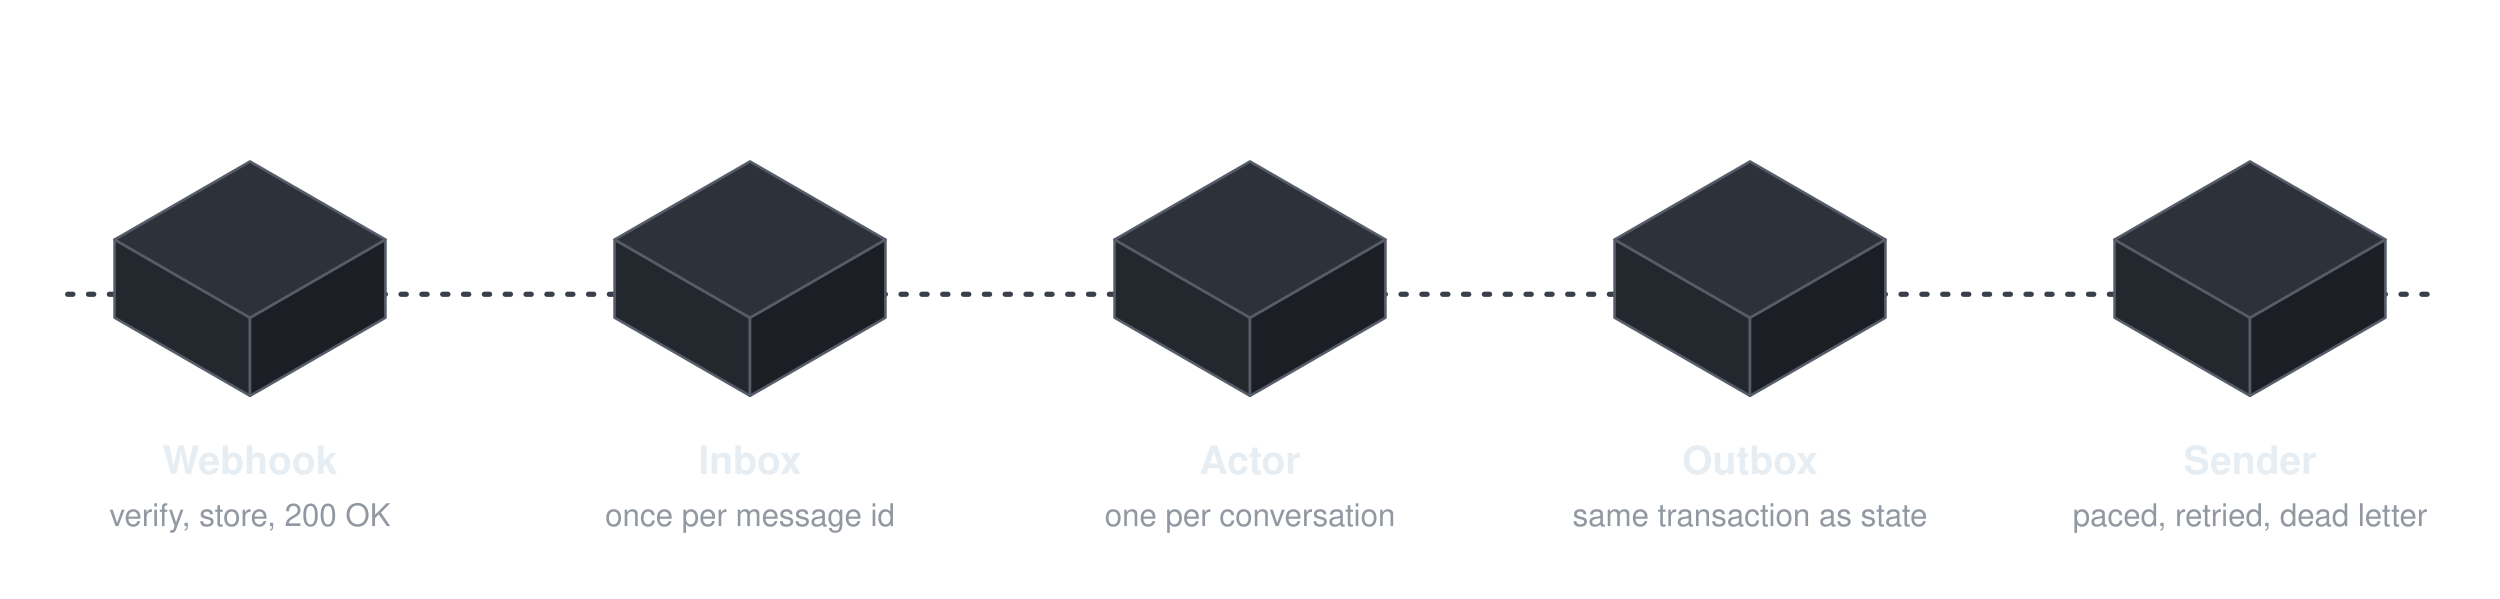
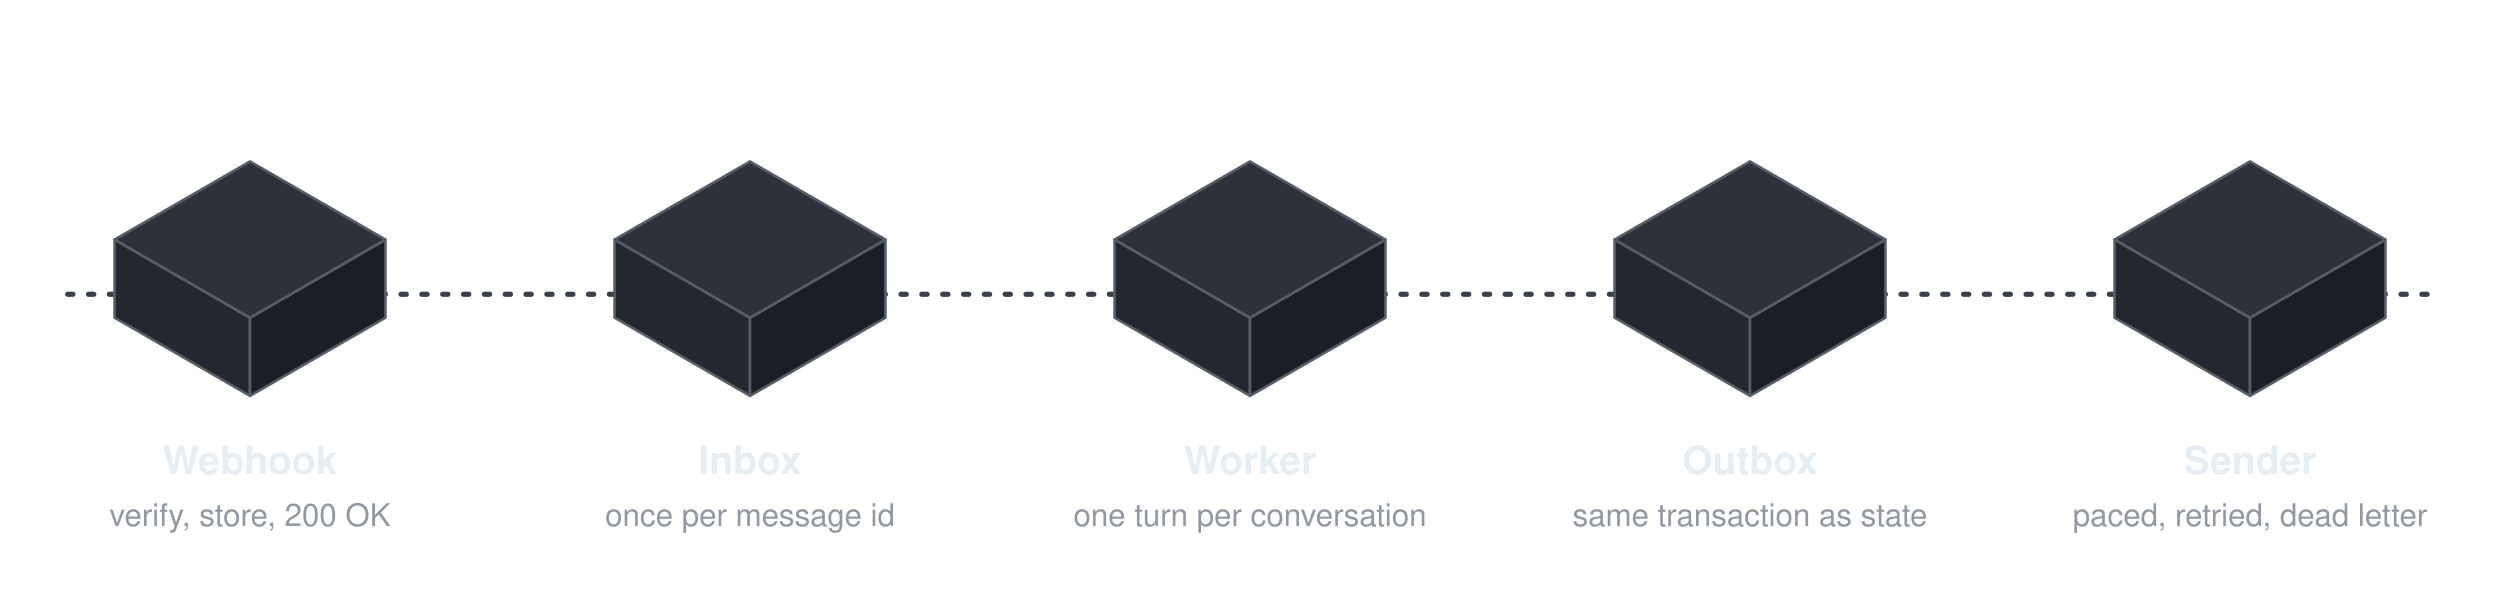
<svg xmlns="http://www.w3.org/2000/svg" width="960" height="230" viewBox="0 0 960 230" font-family="-apple-system, BlinkMacSystemFont, 'Segoe UI', Helvetica, Arial, sans-serif">
  <line x1="26" y1="113" x2="934" y2="113" stroke="#3a4049" stroke-width="2" stroke-dasharray="2 6" stroke-linecap="round" />
  <polygon points="44,92 96,122 96,152 44,122" fill="#23272e" stroke="#565d68" stroke-width="1" stroke-linejoin="round" />
  <polygon points="148,92 96,122 96,152 148,122" fill="#1b1e24" stroke="#565d68" stroke-width="1" stroke-linejoin="round" />
  <polygon points="96,62 148,92 96,122 44,92" fill="#2d323a" stroke="#565d68" stroke-width="1" stroke-linejoin="round" />
  <text x="96" y="182" text-anchor="middle" font-size="15" font-weight="600" fill="#e6edf3">Webhook</text>
  <text x="96" y="202" text-anchor="middle" font-size="12" fill="#9198a1">verify, store, 200 OK</text>
  <polygon points="236,92 288,122 288,152 236,122" fill="#23272e" stroke="#565d68" stroke-width="1" stroke-linejoin="round" />
  <polygon points="340,92 288,122 288,152 340,122" fill="#1b1e24" stroke="#565d68" stroke-width="1" stroke-linejoin="round" />
  <polygon points="288,62 340,92 288,122 236,92" fill="#2d323a" stroke="#565d68" stroke-width="1" stroke-linejoin="round" />
  <text x="288" y="182" text-anchor="middle" font-size="15" font-weight="600" fill="#e6edf3">Inbox</text>
  <text x="288" y="202" text-anchor="middle" font-size="12" fill="#9198a1">once per message id</text>
  <polygon points="428,92 480,122 480,152 428,122" fill="#23272e" stroke="#565d68" stroke-width="1" stroke-linejoin="round" />
  <polygon points="532,92 480,122 480,152 532,122" fill="#1b1e24" stroke="#565d68" stroke-width="1" stroke-linejoin="round" />
  <polygon points="480,62 532,92 480,122 428,92" fill="#2d323a" stroke="#565d68" stroke-width="1" stroke-linejoin="round" />
-   <text x="480" y="182" text-anchor="middle" font-size="15" font-weight="600" fill="#e6edf3">Actor</text>
-   <text x="480" y="202" text-anchor="middle" font-size="12" fill="#9198a1">one per conversation</text>
+   <text x="480" y="182" text-anchor="middle" font-size="15" font-weight="600" fill="#e6edf3">Worker</text>
+   <text x="480" y="202" text-anchor="middle" font-size="12" fill="#9198a1">one turn per conversation</text>
  <polygon points="620,92 672,122 672,152 620,122" fill="#23272e" stroke="#565d68" stroke-width="1" stroke-linejoin="round" />
  <polygon points="724,92 672,122 672,152 724,122" fill="#1b1e24" stroke="#565d68" stroke-width="1" stroke-linejoin="round" />
  <polygon points="672,62 724,92 672,122 620,92" fill="#2d323a" stroke="#565d68" stroke-width="1" stroke-linejoin="round" />
  <text x="672" y="182" text-anchor="middle" font-size="15" font-weight="600" fill="#e6edf3">Outbox</text>
  <text x="672" y="202" text-anchor="middle" font-size="12" fill="#9198a1">same transaction as state</text>
  <polygon points="812,92 864,122 864,152 812,122" fill="#23272e" stroke="#565d68" stroke-width="1" stroke-linejoin="round" />
  <polygon points="916,92 864,122 864,152 916,122" fill="#1b1e24" stroke="#565d68" stroke-width="1" stroke-linejoin="round" />
  <polygon points="864,62 916,92 864,122 812,92" fill="#2d323a" stroke="#565d68" stroke-width="1" stroke-linejoin="round" />
  <text x="864" y="182" text-anchor="middle" font-size="15" font-weight="600" fill="#e6edf3">Sender</text>
  <text x="864" y="202" text-anchor="middle" font-size="12" fill="#9198a1">paced, retried, dead letter</text>
  <circle r="5" fill="#3fd0bd" opacity="0">
    <animateMotion dur="4.8s" begin="0.0s" repeatCount="indefinite" calcMode="linear" path="M26,113 L480,113" keyPoints="0;0;1;1" keyTimes="0;0.0;0.4;1" />
    <animate attributeName="opacity" dur="4.8s" begin="0.0s" repeatCount="indefinite" values="0;0;1;1;0;0" keyTimes="0;0.0;0.01;0.39;0.4;1" />
  </circle>
  <circle r="5" fill="#3fd0bd" opacity="0">
    <animateMotion dur="4.8s" begin="0.45s" repeatCount="indefinite" calcMode="linear" path="M26,113 L480,113" keyPoints="0;0;1;1" keyTimes="0;0.0;0.4;1" />
    <animate attributeName="opacity" dur="4.8s" begin="0.45s" repeatCount="indefinite" values="0;0;1;1;0;0" keyTimes="0;0.0;0.01;0.39;0.4;1" />
  </circle>
  <circle r="5" fill="#3fd0bd" opacity="0">
    <animateMotion dur="4.8s" begin="0.9s" repeatCount="indefinite" calcMode="linear" path="M26,113 L480,113" keyPoints="0;0;1;1" keyTimes="0;0.0;0.4;1" />
    <animate attributeName="opacity" dur="4.8s" begin="0.9s" repeatCount="indefinite" values="0;0;1;1;0;0" keyTimes="0;0.0;0.01;0.39;0.4;1" />
  </circle>
  <circle r="7" fill="#e597b4" opacity="0">
    <animateMotion dur="4.8s" begin="0.9s" repeatCount="indefinite" calcMode="linear" path="M480,113 L934,113" keyPoints="0;0;1;1" keyTimes="0;0.5;0.92;1" />
    <animate attributeName="opacity" dur="4.8s" begin="0.9s" repeatCount="indefinite" values="0;0;1;1;0;0" keyTimes="0;0.5;0.51;0.91;0.92;1" />
  </circle>
</svg>
